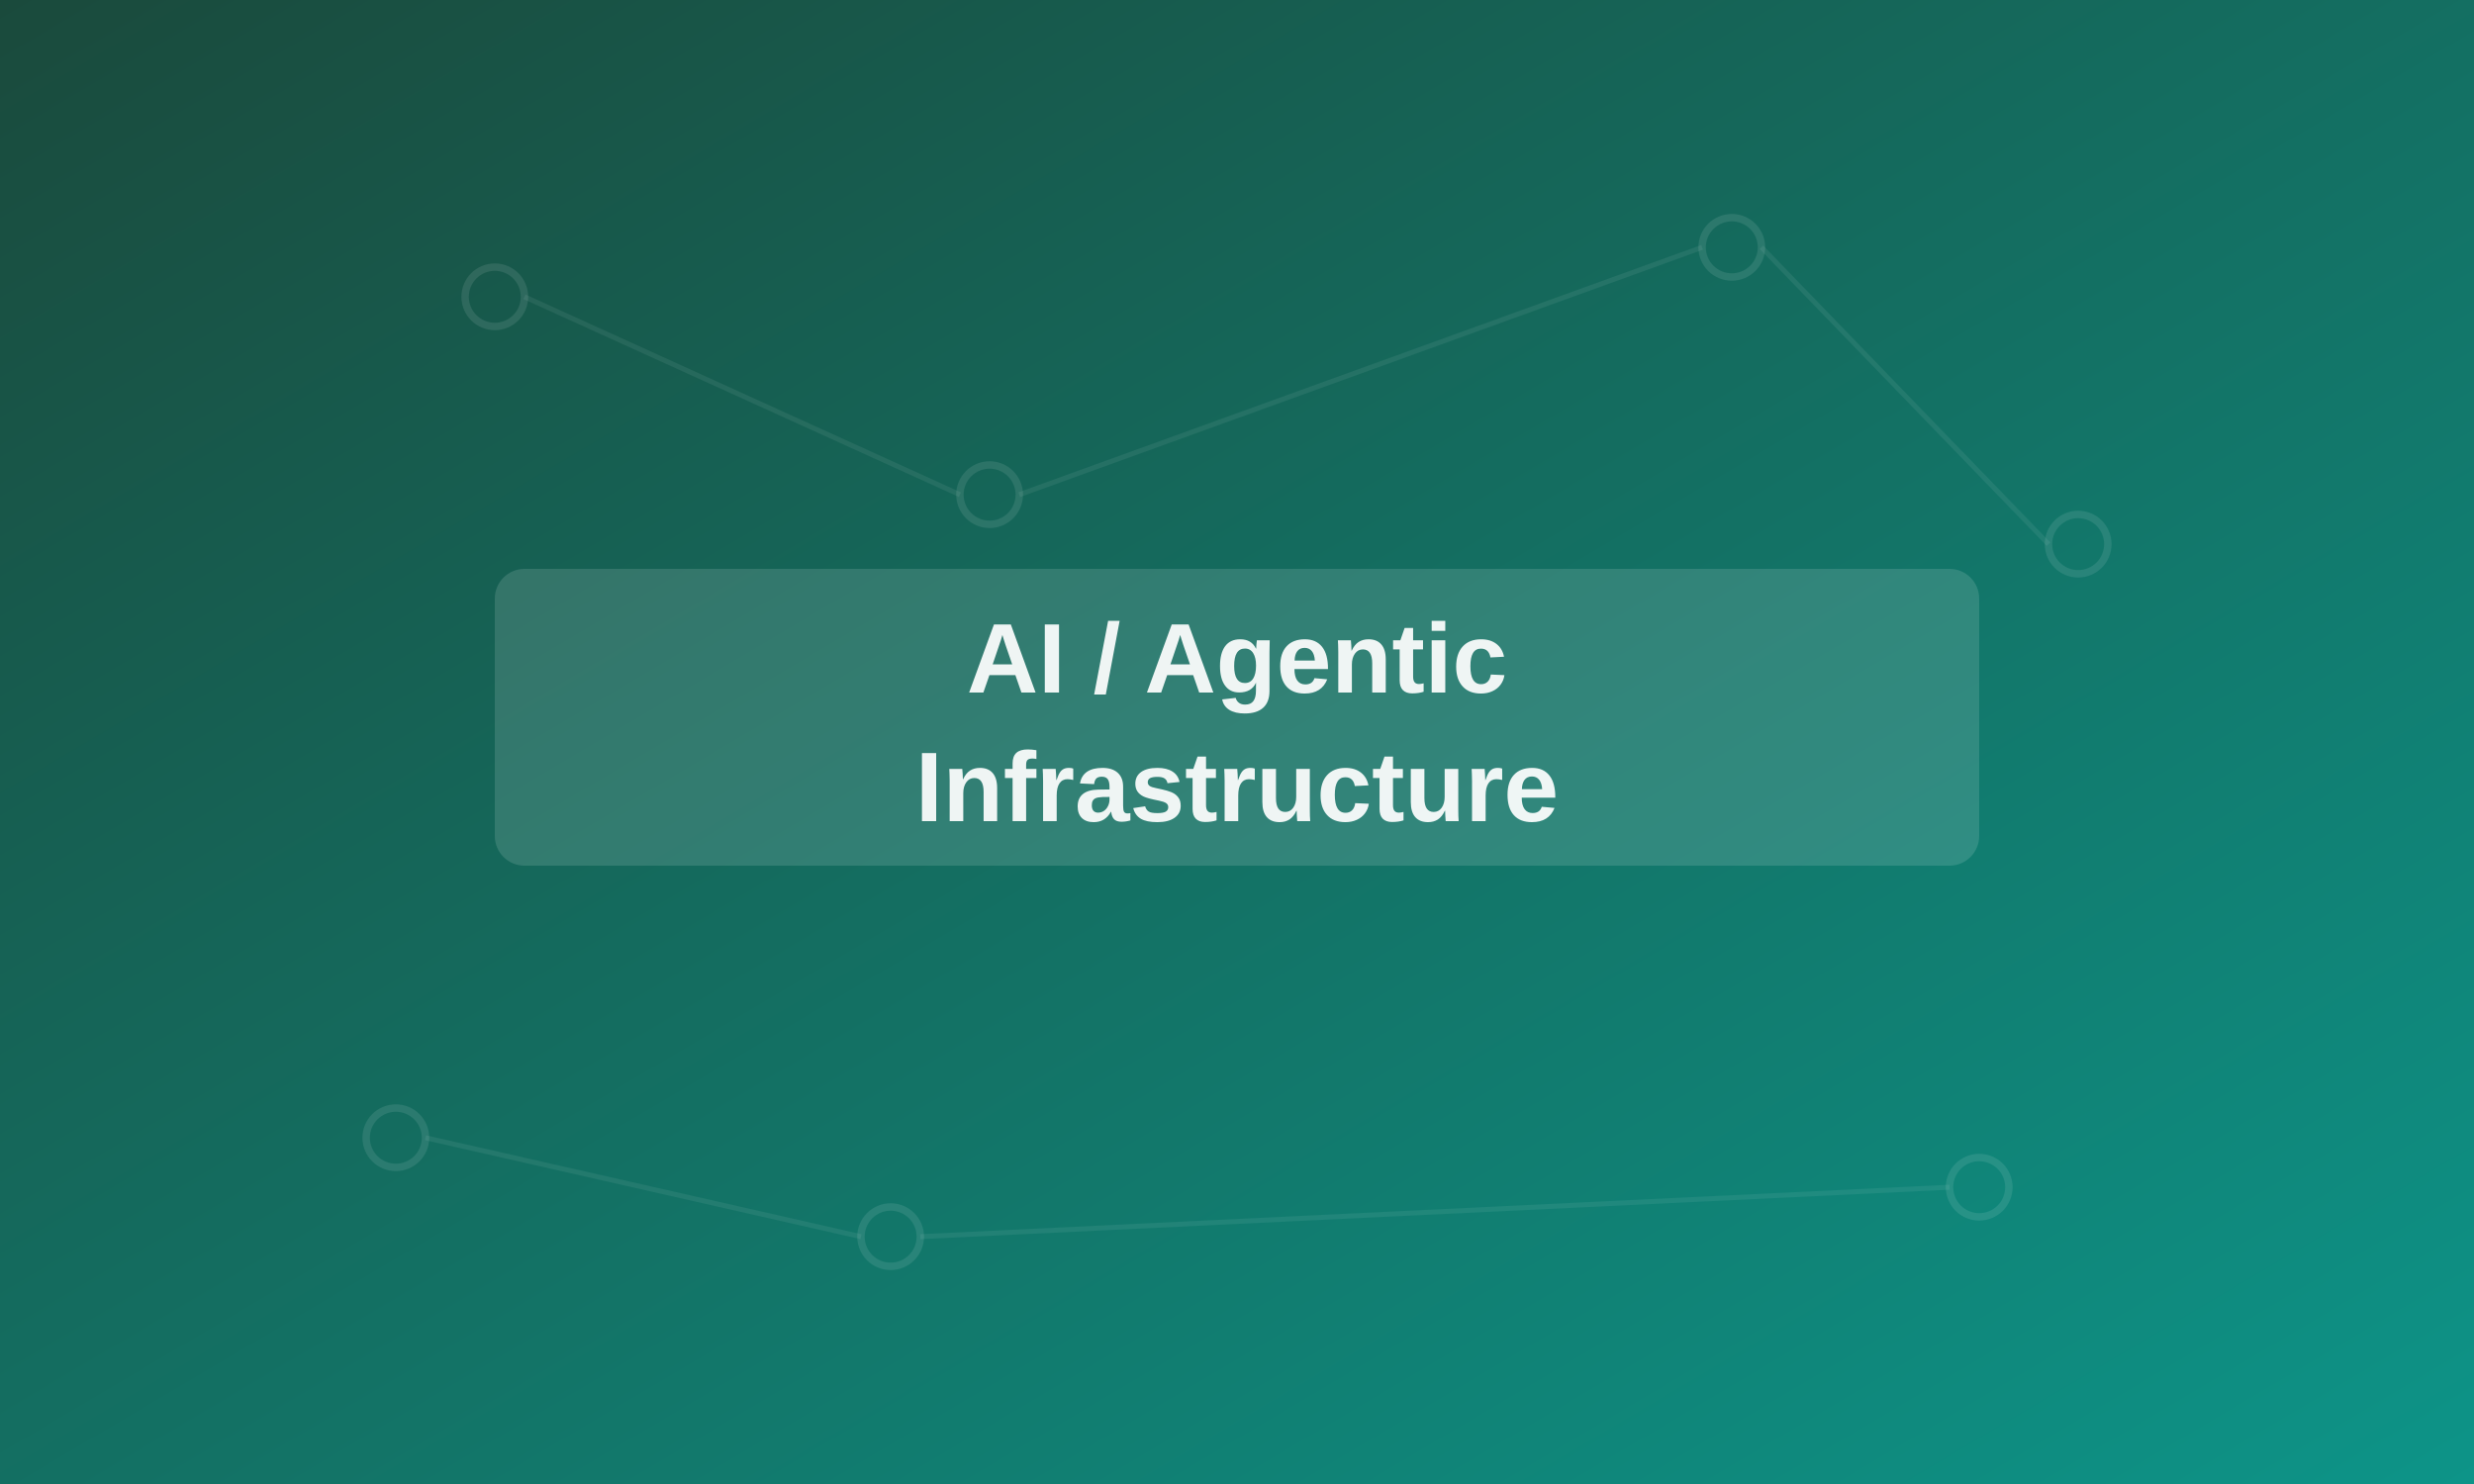
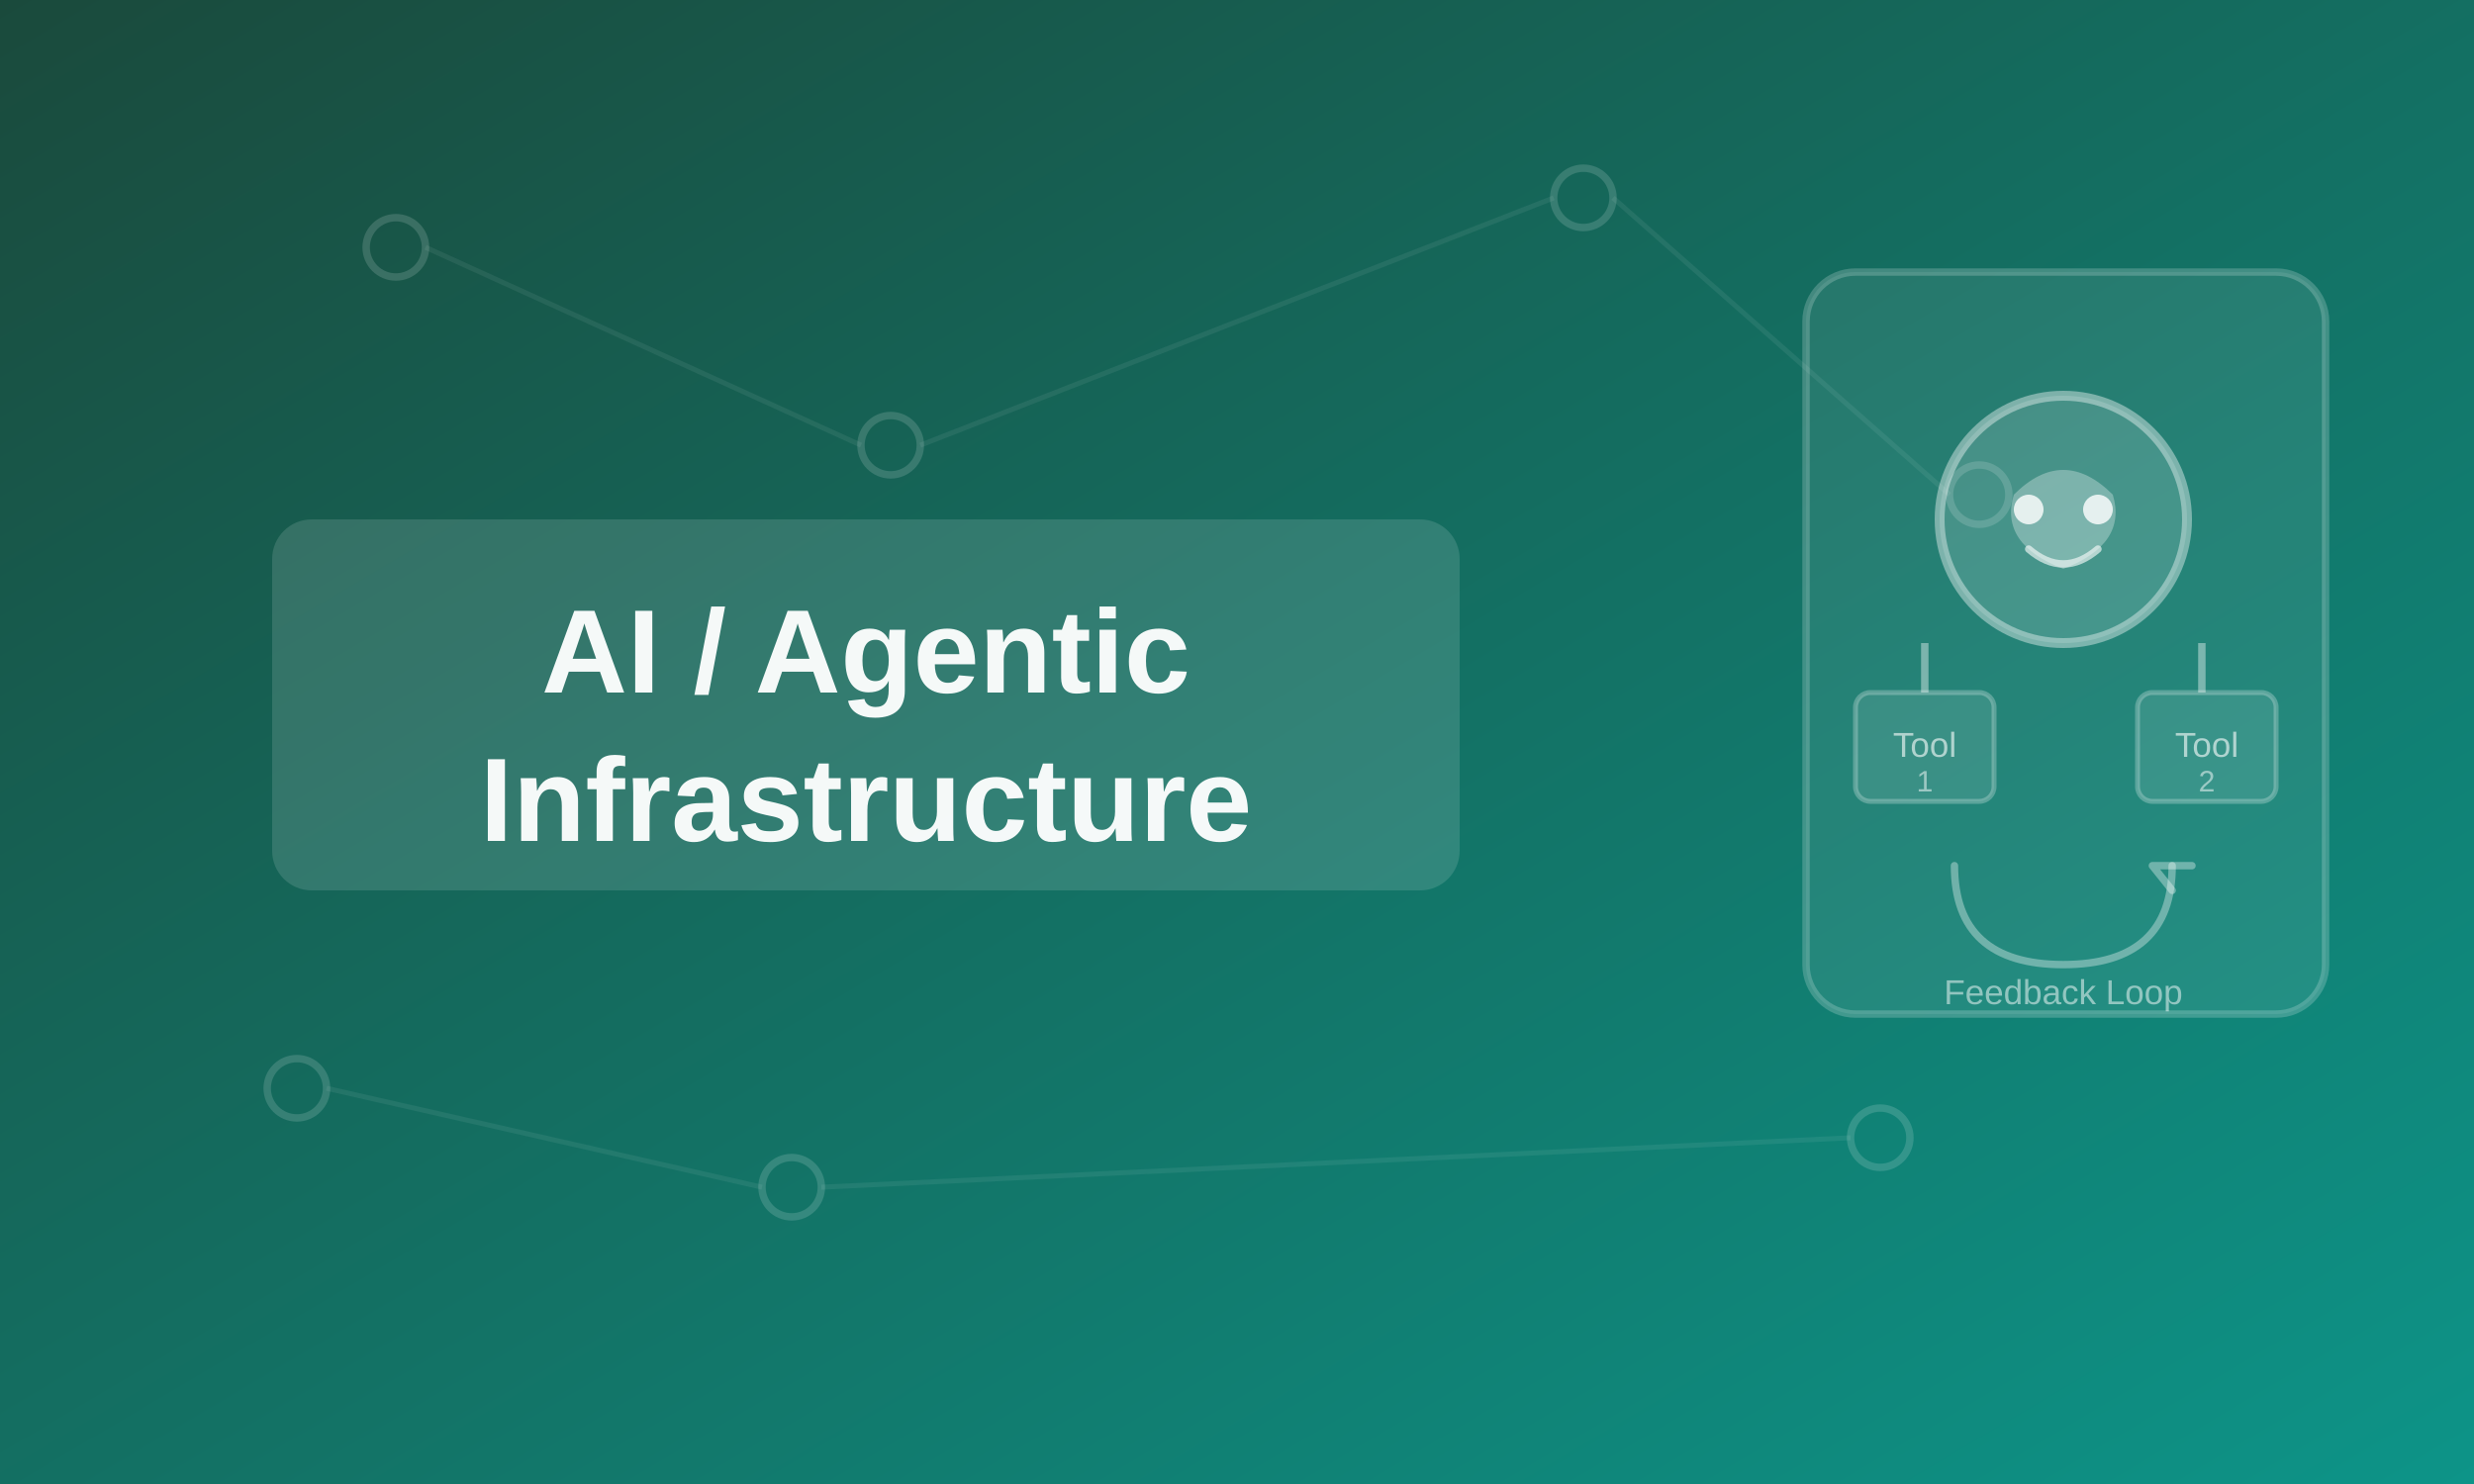
<svg xmlns="http://www.w3.org/2000/svg" width="500" height="300" viewBox="0 0 500 300">
  <defs>
    <linearGradient id="bg2" x1="0%" y1="0%" x2="100%" y2="100%">
      <stop offset="0%" style="stop-color:#1a4a3c;stop-opacity:1" />
      <stop offset="100%" style="stop-color:#0d9488;stop-opacity:1" />
    </linearGradient>
  </defs>
  <rect width="500" height="300" fill="url(#bg2)" />
-   <circle cx="100" cy="60" r="6" fill="none" stroke="rgba(255,255,255,0.1)" stroke-width="1.5" />
-   <circle cx="200" cy="100" r="6" fill="none" stroke="rgba(255,255,255,0.1)" stroke-width="1.5" />
-   <circle cx="350" cy="50" r="6" fill="none" stroke="rgba(255,255,255,0.1)" stroke-width="1.5" />
-   <circle cx="420" cy="110" r="6" fill="none" stroke="rgba(255,255,255,0.1)" stroke-width="1.5" />
-   <line x1="106" y1="60" x2="194" y2="100" stroke="rgba(255,255,255,0.07)" stroke-width="1" />
-   <line x1="206" y1="100" x2="344" y2="50" stroke="rgba(255,255,255,0.07)" stroke-width="1" />
-   <line x1="356" y1="50" x2="414" y2="110" stroke="rgba(255,255,255,0.07)" stroke-width="1" />
-   <circle cx="80" cy="230" r="6" fill="none" stroke="rgba(255,255,255,0.1)" stroke-width="1.5" />
-   <circle cx="180" cy="250" r="6" fill="none" stroke="rgba(255,255,255,0.1)" stroke-width="1.5" />
-   <circle cx="400" cy="240" r="6" fill="none" stroke="rgba(255,255,255,0.1)" stroke-width="1.5" />
-   <line x1="86" y1="230" x2="174" y2="250" stroke="rgba(255,255,255,0.07)" stroke-width="1" />
-   <line x1="186" y1="250" x2="394" y2="240" stroke="rgba(255,255,255,0.07)" stroke-width="1" />
-   <rect x="100" y="115" width="300" height="60" rx="6" fill="rgba(255,255,255,0.13)" />
-   <text x="250" y="140" text-anchor="middle" font-family="'Segoe UI',Arial,sans-serif" font-size="20" font-weight="600" fill="rgba(255,255,255,0.92)">AI / Agentic</text>
-   <text x="250" y="166" text-anchor="middle" font-family="'Segoe UI',Arial,sans-serif" font-size="20" font-weight="600" fill="rgba(255,255,255,0.92)">Infrastructure</text>
+   <g transform="translate(365, 55)">
+     <rect x="0" y="0" width="105" height="150" rx="10" fill="rgba(255,255,255,0.08)" stroke="rgba(255,255,255,0.2)" stroke-width="1.5" />
+     <circle cx="52" cy="50" r="25" fill="rgba(255,255,255,0.15)" stroke="rgba(255,255,255,0.4)" stroke-width="2" />
+     <path d="M42,45 Q52,35 62,45 Q65,55 52,60 Q39,55 42,45" fill="rgba(255,255,255,0.3)" />
+     <circle cx="45" cy="48" r="3" fill="rgba(255,255,255,0.8)" />
+     <circle cx="59" cy="48" r="3" fill="rgba(255,255,255,0.8)" />
+     <path d="M45,56 Q52,62 59,56" fill="none" stroke="rgba(255,255,255,0.6)" stroke-width="1.5" stroke-linecap="round" />
+     <rect x="10" y="85" width="28" height="22" rx="3" fill="rgba(255,255,255,0.1)" stroke="rgba(255,255,255,0.25)" stroke-width="1" />
+     <text x="24" y="98" text-anchor="middle" font-family="'Segoe UI',Arial,sans-serif" font-size="7" fill="rgba(255,255,255,0.6)">Tool</text>
+     <text x="24" y="105" text-anchor="middle" font-family="'Segoe UI',Arial,sans-serif" font-size="6" fill="rgba(255,255,255,0.5)">1</text>
+     <rect x="67" y="85" width="28" height="22" rx="3" fill="rgba(255,255,255,0.1)" stroke="rgba(255,255,255,0.25)" stroke-width="1" />
+     <text x="81" y="98" text-anchor="middle" font-family="'Segoe UI',Arial,sans-serif" font-size="7" fill="rgba(255,255,255,0.6)">Tool</text>
+     <text x="81" y="105" text-anchor="middle" font-family="'Segoe UI',Arial,sans-serif" font-size="6" fill="rgba(255,255,255,0.5)">2</text>
+     <line x1="24" y1="75" x2="24" y2="85" stroke="rgba(255,255,255,0.4)" stroke-width="1.5" />
+     <line x1="80" y1="75" x2="80" y2="85" stroke="rgba(255,255,255,0.4)" stroke-width="1.5" />
+     <path d="M30,120 Q30,140 52,140 Q74,140 74,120" fill="none" stroke="rgba(255,255,255,0.35)" stroke-width="1.5" stroke-linecap="round" />
+     <path d="M74,125 L70,120 L78,120" fill="none" stroke="rgba(255,255,255,0.35)" stroke-width="1.5" stroke-linecap="round" stroke-linejoin="round" />
+     <text x="52" y="148" text-anchor="middle" font-family="'Segoe UI',Arial,sans-serif" font-size="7" fill="rgba(255,255,255,0.5)">Feedback Loop</text>
+   </g>
+   <circle cx="80" cy="50" r="6" fill="none" stroke="rgba(255,255,255,0.15)" stroke-width="1.5" />
+   <circle cx="180" cy="90" r="6" fill="none" stroke="rgba(255,255,255,0.15)" stroke-width="1.5" />
+   <circle cx="320" cy="40" r="6" fill="none" stroke="rgba(255,255,255,0.15)" stroke-width="1.5" />
+   <circle cx="400" cy="100" r="6" fill="none" stroke="rgba(255,255,255,0.15)" stroke-width="1.5" />
+   <line x1="86" y1="50" x2="174" y2="90" stroke="rgba(255,255,255,0.07)" stroke-width="1" />
+   <line x1="186" y1="90" x2="314" y2="40" stroke="rgba(255,255,255,0.07)" stroke-width="1" />
+   <line x1="326" y1="40" x2="394" y2="100" stroke="rgba(255,255,255,0.07)" stroke-width="1" />
+   <circle cx="60" cy="220" r="6" fill="none" stroke="rgba(255,255,255,0.15)" stroke-width="1.5" />
+   <circle cx="160" cy="240" r="6" fill="none" stroke="rgba(255,255,255,0.15)" stroke-width="1.5" />
+   <circle cx="380" cy="230" r="6" fill="none" stroke="rgba(255,255,255,0.15)" stroke-width="1.5" />
+   <line x1="66" y1="220" x2="154" y2="240" stroke="rgba(255,255,255,0.07)" stroke-width="1" />
+   <line x1="166" y1="240" x2="374" y2="230" stroke="rgba(255,255,255,0.07)" stroke-width="1" />
+   <rect x="55" y="105" width="240" height="75" rx="8" fill="rgba(255,255,255,0.13)" />
+   <text x="175" y="140" text-anchor="middle" font-family="'Segoe UI',Arial,sans-serif" font-size="24" font-weight="600" fill="rgba(255,255,255,0.95)">AI / Agentic</text>
+   <text x="175" y="170" text-anchor="middle" font-family="'Segoe UI',Arial,sans-serif" font-size="24" font-weight="600" fill="rgba(255,255,255,0.95)">Infrastructure</text>
</svg>
